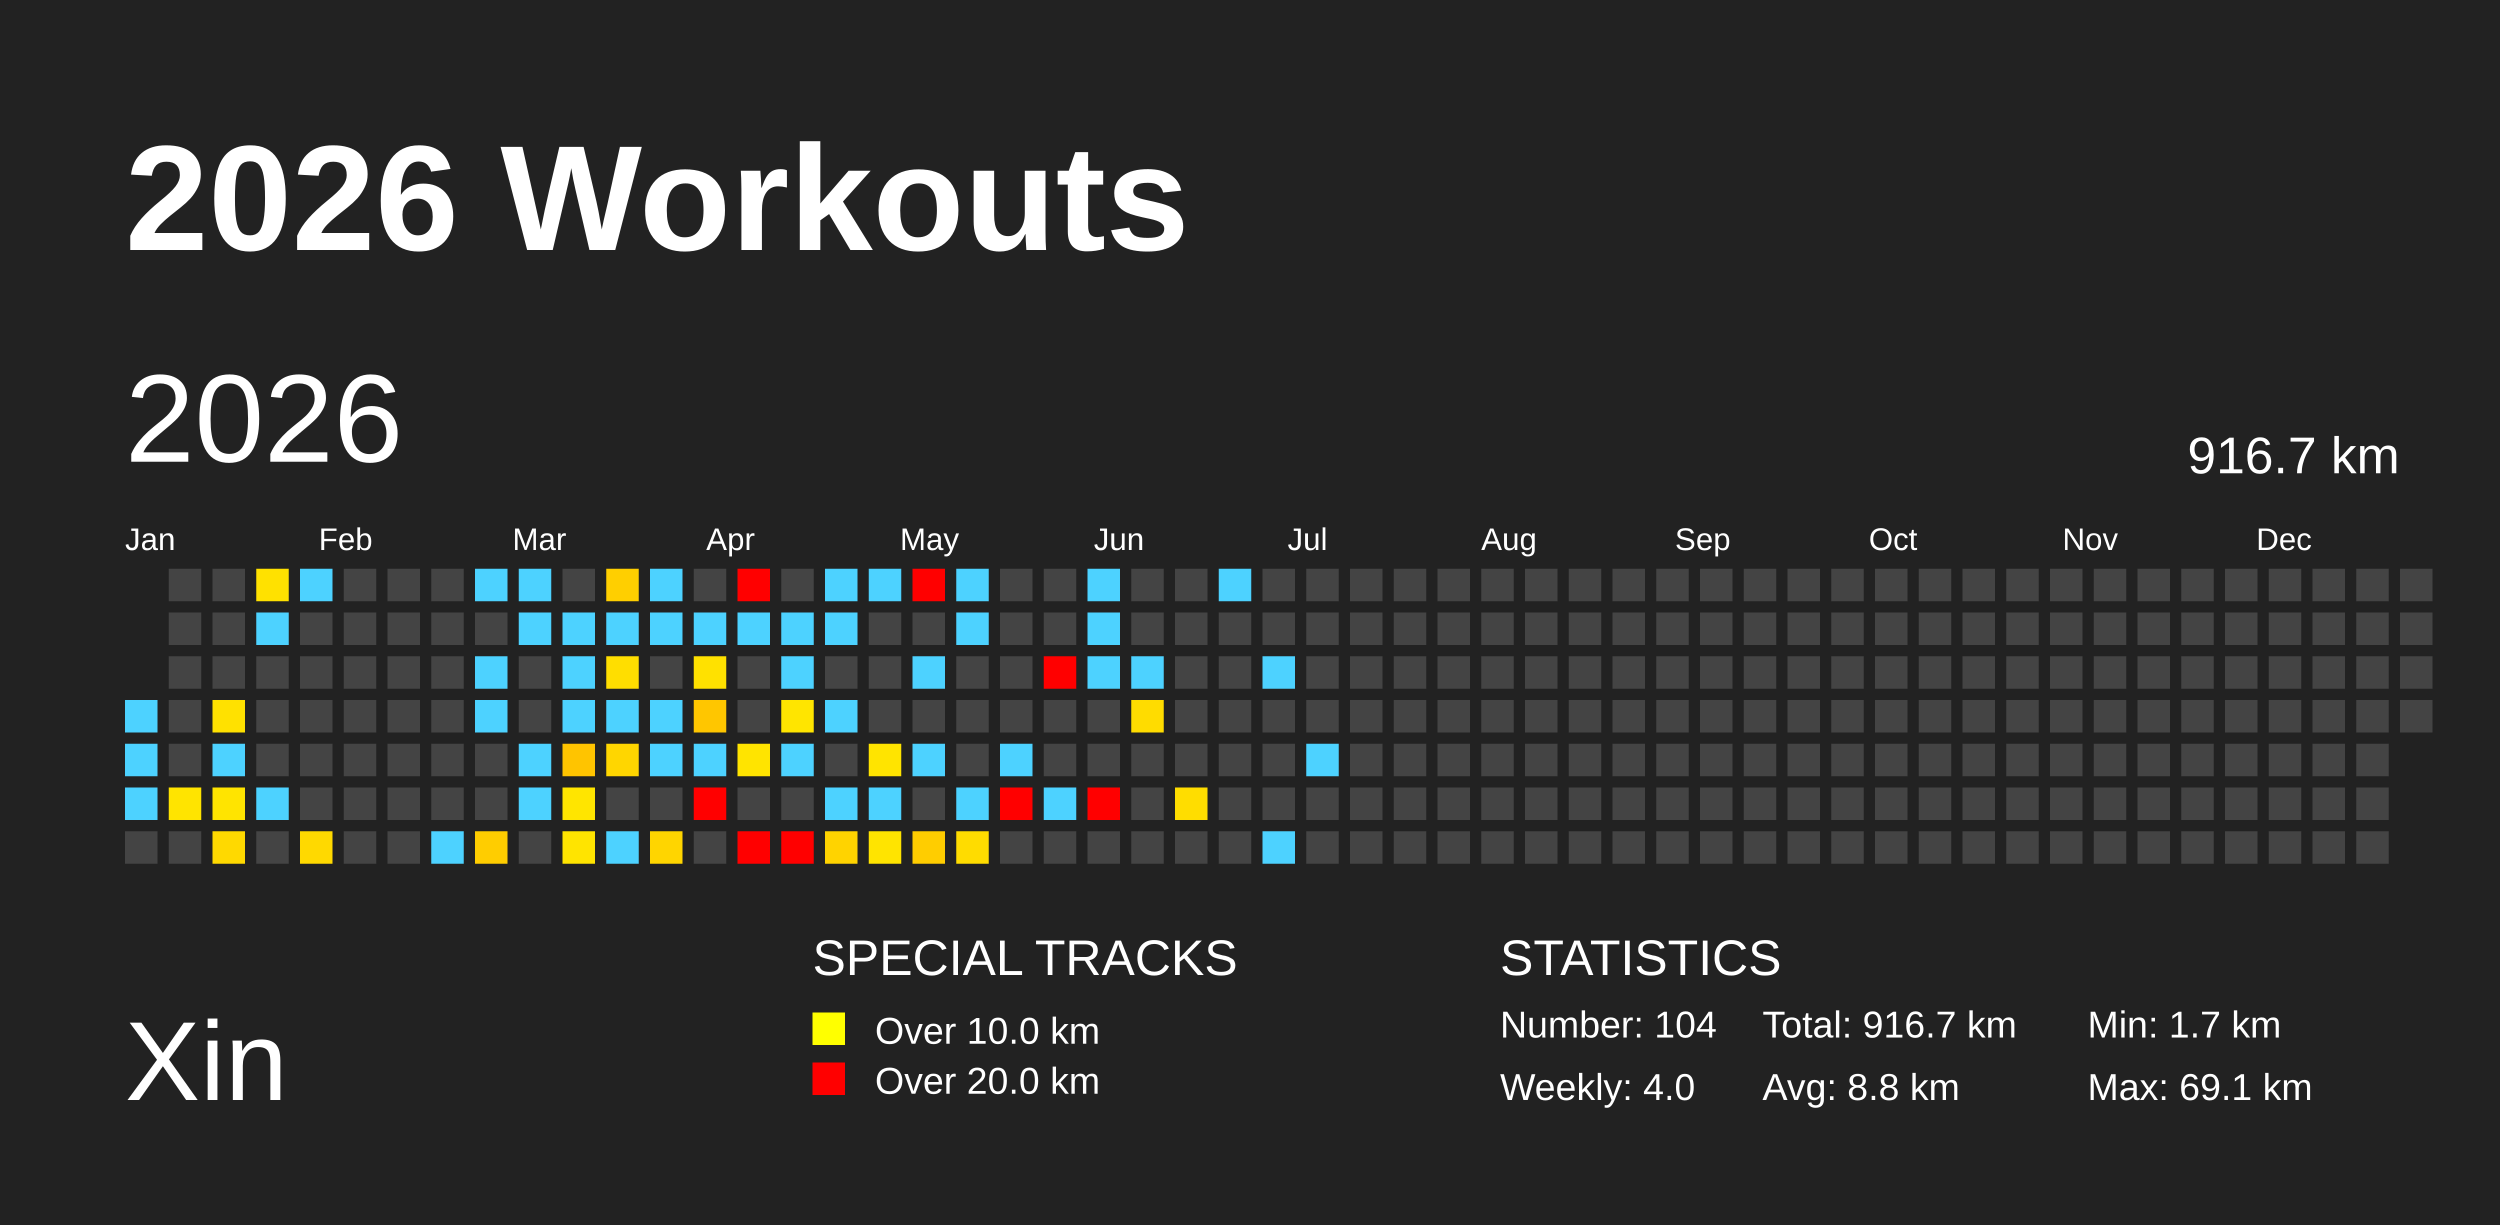
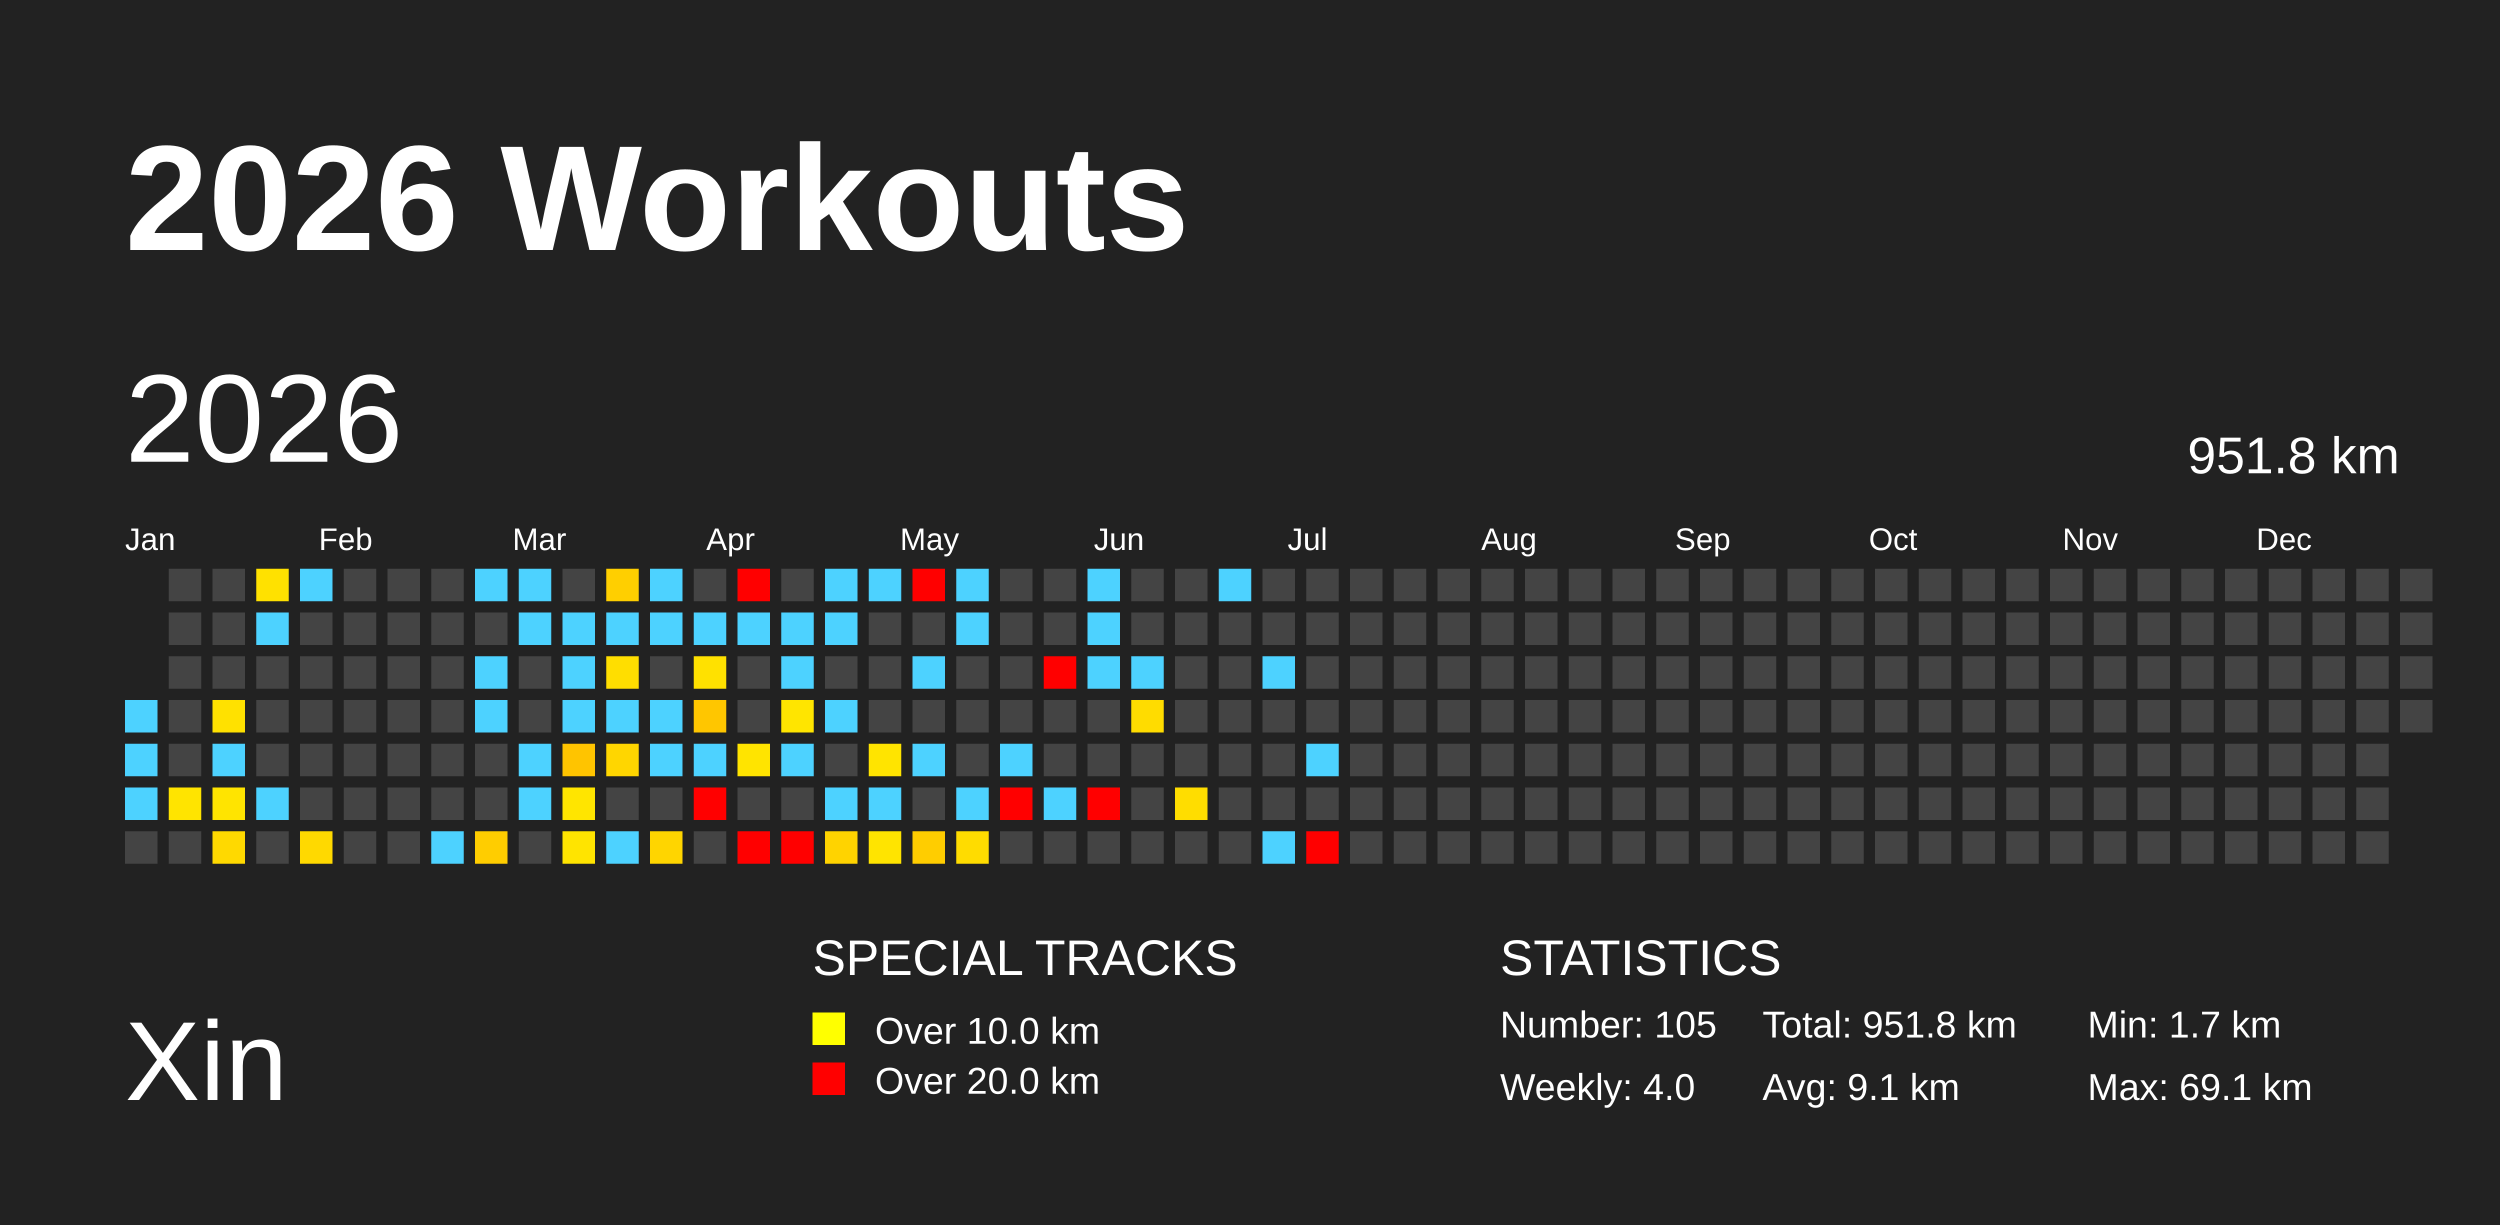
<svg xmlns="http://www.w3.org/2000/svg" baseProfile="full" height="98mm" version="1.1" viewBox="0,0,200,98" width="200mm">
  <defs />
  <rect fill="#222222" height="98" width="200" x="0" y="0" />
  <text fill="#FFFFFF" style="font-size:12px; font-family:Arial; font-weight:bold;" x="10" y="20">2026 Workouts</text>
  <text fill="#FFFFFF" style="font-size:9px; font-family:Arial" x="10" y="88">Xin</text>
  <text fill="#FFFFFF" style="font-size:4px; font-family:Arial" x="65" y="78">SPECIAL TRACKS</text>
  <rect fill="yellow" height="2.6" width="2.6" x="65" y="81" />
  <text fill="#FFFFFF" style="font-size:3px; font-family:Arial" x="70" y="83.5">Over 10.0 km</text>
  <rect fill="red" height="2.6" width="2.6" x="65" y="85" />
  <text fill="#FFFFFF" style="font-size:3px; font-family:Arial" x="70" y="87.5">Over 20.0 km</text>
  <text fill="#FFFFFF" style="font-size:4px; font-family:Arial" x="120" y="78">STATISTICS</text>
-   <text fill="#FFFFFF" style="font-size:3px; font-family:Arial" x="120" y="83">Number: 104</text>
+   <text fill="#FFFFFF" style="font-size:3px; font-family:Arial" x="120" y="83">Number: 105</text>
  <text fill="#FFFFFF" style="font-size:3px; font-family:Arial" x="120" y="88">Weekly: 4.0</text>
-   <text fill="#FFFFFF" style="font-size:3px; font-family:Arial" x="141" y="83">Total: 916.7 km</text>
-   <text fill="#FFFFFF" style="font-size:3px; font-family:Arial" x="141" y="88">Avg: 8.8 km</text>
+   <text fill="#FFFFFF" style="font-size:3px; font-family:Arial" x="141" y="83">Total: 951.8 km</text>
+   <text fill="#FFFFFF" style="font-size:3px; font-family:Arial" x="141" y="88">Avg: 9.1 km</text>
  <text fill="#FFFFFF" style="font-size:3px; font-family:Arial" x="167" y="83">Min: 1.7 km</text>
  <text fill="#FFFFFF" style="font-size:3px; font-family:Arial" x="167" y="88">Max: 69.1 km</text>
  <text dominant-baseline="hanging" fill="#FFFFFF" style="font-size:10.0px; font-family:Arial;" x="10" y="30">2026</text>
-   <text dominant-baseline="hanging" fill="#FFFFFF" style="font-size:4.125px; font-family:Arial;" x="175" y="35">916.7 km</text>
+   <text dominant-baseline="hanging" fill="#FFFFFF" style="font-size:4.125px; font-family:Arial;" x="175" y="35">951.8 km</text>
  <text fill="#FFFFFF" style="font-size:2.5px; font-family:Arial" x="10.0" y="44">Jan</text>
  <text fill="#FFFFFF" style="font-size:2.5px; font-family:Arial" x="25.5" y="44">Feb</text>
  <text fill="#FFFFFF" style="font-size:2.5px; font-family:Arial" x="41.0" y="44">Mar</text>
  <text fill="#FFFFFF" style="font-size:2.5px; font-family:Arial" x="56.5" y="44">Apr</text>
  <text fill="#FFFFFF" style="font-size:2.5px; font-family:Arial" x="72.0" y="44">May</text>
  <text fill="#FFFFFF" style="font-size:2.5px; font-family:Arial" x="87.5" y="44">Jun</text>
  <text fill="#FFFFFF" style="font-size:2.5px; font-family:Arial" x="103.0" y="44">Jul</text>
  <text fill="#FFFFFF" style="font-size:2.5px; font-family:Arial" x="118.5" y="44">Aug</text>
  <text fill="#FFFFFF" style="font-size:2.5px; font-family:Arial" x="134.0" y="44">Sep</text>
  <text fill="#FFFFFF" style="font-size:2.5px; font-family:Arial" x="149.5" y="44">Oct</text>
  <text fill="#FFFFFF" style="font-size:2.5px; font-family:Arial" x="165.0" y="44">Nov</text>
  <text fill="#FFFFFF" style="font-size:2.5px; font-family:Arial" x="180.5" y="44">Dec</text>
  <rect fill="#4dd2ff" height="2.6" width="2.6" x="10.0" y="56.0" />
  <rect fill="#4dd2ff" height="2.6" width="2.6" x="10.0" y="59.5" />
  <rect fill="#4dd2ff" height="2.6" width="2.6" x="10.0" y="63.0" />
  <rect fill="#444444" height="2.6" width="2.6" x="10.0" y="66.5" />
  <rect fill="#444444" height="2.6" width="2.6" x="13.5" y="45.5" />
  <rect fill="#444444" height="2.6" width="2.6" x="13.5" y="49.0" />
  <rect fill="#444444" height="2.6" width="2.6" x="13.5" y="52.5" />
  <rect fill="#444444" height="2.6" width="2.6" x="13.5" y="56.0" />
  <rect fill="#444444" height="2.6" width="2.6" x="13.5" y="59.5" />
  <rect fill="#ffe400" height="2.6" width="2.6" x="13.5" y="63.0" />
  <rect fill="#444444" height="2.6" width="2.6" x="13.5" y="66.5" />
  <rect fill="#444444" height="2.6" width="2.6" x="17.0" y="45.5" />
  <rect fill="#444444" height="2.6" width="2.6" x="17.0" y="49.0" />
  <rect fill="#444444" height="2.6" width="2.6" x="17.0" y="52.5" />
  <rect fill="#ffe100" height="2.6" width="2.6" x="17.0" y="56.0" />
  <rect fill="#4dd2ff" height="2.6" width="2.6" x="17.0" y="59.5" />
  <rect fill="#ffe400" height="2.6" width="2.6" x="17.0" y="63.0" />
  <rect fill="#ffd900" height="2.6" width="2.6" x="17.0" y="66.5" />
  <rect fill="#ffe100" height="2.6" width="2.6" x="20.5" y="45.5" />
  <rect fill="#4dd2ff" height="2.6" width="2.6" x="20.5" y="49.0" />
  <rect fill="#444444" height="2.6" width="2.6" x="20.5" y="52.5" />
  <rect fill="#444444" height="2.6" width="2.6" x="20.5" y="56.0" />
  <rect fill="#444444" height="2.6" width="2.6" x="20.5" y="59.5" />
  <rect fill="#4dd2ff" height="2.6" width="2.6" x="20.5" y="63.0" />
  <rect fill="#444444" height="2.6" width="2.6" x="20.5" y="66.5" />
  <rect fill="#4dd2ff" height="2.6" width="2.6" x="24.0" y="45.5" />
  <rect fill="#444444" height="2.6" width="2.6" x="24.0" y="49.0" />
  <rect fill="#444444" height="2.6" width="2.6" x="24.0" y="52.5" />
  <rect fill="#444444" height="2.6" width="2.6" x="24.0" y="56.0" />
  <rect fill="#444444" height="2.6" width="2.6" x="24.0" y="59.5" />
  <rect fill="#444444" height="2.6" width="2.6" x="24.0" y="63.0" />
  <rect fill="#ffd900" height="2.6" width="2.6" x="24.0" y="66.5" />
  <rect fill="#444444" height="2.6" width="2.6" x="27.5" y="45.5" />
  <rect fill="#444444" height="2.6" width="2.6" x="27.5" y="49.0" />
  <rect fill="#444444" height="2.6" width="2.6" x="27.5" y="52.5" />
  <rect fill="#444444" height="2.6" width="2.6" x="27.5" y="56.0" />
  <rect fill="#444444" height="2.6" width="2.6" x="27.5" y="59.5" />
  <rect fill="#444444" height="2.6" width="2.6" x="27.5" y="63.0" />
  <rect fill="#444444" height="2.6" width="2.6" x="27.5" y="66.5" />
  <rect fill="#444444" height="2.6" width="2.6" x="31.0" y="45.5" />
  <rect fill="#444444" height="2.6" width="2.6" x="31.0" y="49.0" />
  <rect fill="#444444" height="2.6" width="2.6" x="31.0" y="52.5" />
  <rect fill="#444444" height="2.6" width="2.6" x="31.0" y="56.0" />
  <rect fill="#444444" height="2.6" width="2.6" x="31.0" y="59.5" />
  <rect fill="#444444" height="2.6" width="2.6" x="31.0" y="63.0" />
  <rect fill="#444444" height="2.6" width="2.6" x="31.0" y="66.5" />
  <rect fill="#444444" height="2.6" width="2.6" x="34.5" y="45.5" />
  <rect fill="#444444" height="2.6" width="2.6" x="34.5" y="49.0" />
  <rect fill="#444444" height="2.6" width="2.6" x="34.5" y="52.5" />
  <rect fill="#444444" height="2.6" width="2.6" x="34.5" y="56.0" />
  <rect fill="#444444" height="2.6" width="2.6" x="34.5" y="59.5" />
  <rect fill="#444444" height="2.6" width="2.6" x="34.5" y="63.0" />
  <rect fill="#4dd2ff" height="2.6" width="2.6" x="34.5" y="66.5" />
  <rect fill="#4dd2ff" height="2.6" width="2.6" x="38.0" y="45.5" />
  <rect fill="#444444" height="2.6" width="2.6" x="38.0" y="49.0" />
  <rect fill="#4dd2ff" height="2.6" width="2.6" x="38.0" y="52.5" />
  <rect fill="#4dd2ff" height="2.6" width="2.6" x="38.0" y="56.0" />
  <rect fill="#444444" height="2.6" width="2.6" x="38.0" y="59.5" />
  <rect fill="#444444" height="2.6" width="2.6" x="38.0" y="63.0" />
  <rect fill="#ffcd00" height="2.6" width="2.6" x="38.0" y="66.5" />
  <rect fill="#4dd2ff" height="2.6" width="2.6" x="41.5" y="45.5" />
  <rect fill="#4dd2ff" height="2.6" width="2.6" x="41.5" y="49.0" />
  <rect fill="#444444" height="2.6" width="2.6" x="41.5" y="52.5" />
  <rect fill="#444444" height="2.6" width="2.6" x="41.5" y="56.0" />
  <rect fill="#4dd2ff" height="2.6" width="2.6" x="41.5" y="59.5" />
  <rect fill="#4dd2ff" height="2.6" width="2.6" x="41.5" y="63.0" />
  <rect fill="#444444" height="2.6" width="2.6" x="41.5" y="66.5" />
  <rect fill="#444444" height="2.6" width="2.6" x="45.0" y="45.5" />
  <rect fill="#4dd2ff" height="2.6" width="2.6" x="45.0" y="49.0" />
  <rect fill="#4dd2ff" height="2.6" width="2.6" x="45.0" y="52.5" />
  <rect fill="#4dd2ff" height="2.6" width="2.6" x="45.0" y="56.0" />
  <rect fill="#ffc400" height="2.6" width="2.6" x="45.0" y="59.5" />
  <rect fill="#ffe500" height="2.6" width="2.6" x="45.0" y="63.0" />
  <rect fill="#ffe400" height="2.6" width="2.6" x="45.0" y="66.5" />
  <rect fill="#ffcf00" height="2.6" width="2.6" x="48.5" y="45.5" />
  <rect fill="#4dd2ff" height="2.6" width="2.6" x="48.5" y="49.0" />
  <rect fill="#ffde00" height="2.6" width="2.6" x="48.5" y="52.5" />
  <rect fill="#4dd2ff" height="2.6" width="2.6" x="48.5" y="56.0" />
  <rect fill="#ffd600" height="2.6" width="2.6" x="48.5" y="59.5" />
  <rect fill="#444444" height="2.6" width="2.6" x="48.5" y="63.0" />
  <rect fill="#4dd2ff" height="2.6" width="2.6" x="48.5" y="66.5" />
  <rect fill="#4dd2ff" height="2.6" width="2.6" x="52.0" y="45.5" />
  <rect fill="#4dd2ff" height="2.6" width="2.6" x="52.0" y="49.0" />
  <rect fill="#444444" height="2.6" width="2.6" x="52.0" y="52.5" />
  <rect fill="#4dd2ff" height="2.6" width="2.6" x="52.0" y="56.0" />
  <rect fill="#4dd2ff" height="2.6" width="2.6" x="52.0" y="59.5" />
  <rect fill="#444444" height="2.6" width="2.6" x="52.0" y="63.0" />
  <rect fill="#ffd500" height="2.6" width="2.6" x="52.0" y="66.5" />
  <rect fill="#444444" height="2.6" width="2.6" x="55.5" y="45.5" />
  <rect fill="#4dd2ff" height="2.6" width="2.6" x="55.5" y="49.0" />
  <rect fill="#ffe100" height="2.6" width="2.6" x="55.5" y="52.5" />
  <rect fill="#ffc600" height="2.6" width="2.6" x="55.5" y="56.0" />
  <rect fill="#4dd2ff" height="2.6" width="2.6" x="55.5" y="59.5" />
  <rect fill="red" height="2.6" width="2.6" x="55.5" y="63.0" />
  <rect fill="#444444" height="2.6" width="2.6" x="55.5" y="66.5" />
  <rect fill="red" height="2.6" width="2.6" x="59.0" y="45.5" />
  <rect fill="#4dd2ff" height="2.6" width="2.6" x="59.0" y="49.0" />
  <rect fill="#444444" height="2.6" width="2.6" x="59.0" y="52.5" />
  <rect fill="#444444" height="2.6" width="2.6" x="59.0" y="56.0" />
  <rect fill="#ffe400" height="2.6" width="2.6" x="59.0" y="59.5" />
  <rect fill="#444444" height="2.6" width="2.6" x="59.0" y="63.0" />
  <rect fill="red" height="2.6" width="2.6" x="59.0" y="66.5" />
  <rect fill="#444444" height="2.6" width="2.6" x="62.5" y="45.5" />
  <rect fill="#4dd2ff" height="2.6" width="2.6" x="62.5" y="49.0" />
  <rect fill="#4dd2ff" height="2.6" width="2.6" x="62.5" y="52.5" />
  <rect fill="#ffe500" height="2.6" width="2.6" x="62.5" y="56.0" />
  <rect fill="#4dd2ff" height="2.6" width="2.6" x="62.5" y="59.5" />
  <rect fill="#444444" height="2.6" width="2.6" x="62.5" y="63.0" />
  <rect fill="red" height="2.6" width="2.6" x="62.5" y="66.5" />
  <rect fill="#4dd2ff" height="2.6" width="2.6" x="66.0" y="45.5" />
  <rect fill="#4dd2ff" height="2.6" width="2.6" x="66.0" y="49.0" />
  <rect fill="#444444" height="2.6" width="2.6" x="66.0" y="52.5" />
  <rect fill="#4dd2ff" height="2.6" width="2.6" x="66.0" y="56.0" />
  <rect fill="#444444" height="2.6" width="2.6" x="66.0" y="59.5" />
  <rect fill="#4dd2ff" height="2.6" width="2.6" x="66.0" y="63.0" />
  <rect fill="#ffd300" height="2.6" width="2.6" x="66.0" y="66.5" />
  <rect fill="#4dd2ff" height="2.6" width="2.6" x="69.5" y="45.5" />
  <rect fill="#444444" height="2.6" width="2.6" x="69.5" y="49.0" />
  <rect fill="#444444" height="2.6" width="2.6" x="69.5" y="52.5" />
  <rect fill="#444444" height="2.6" width="2.6" x="69.5" y="56.0" />
  <rect fill="#ffe400" height="2.6" width="2.6" x="69.5" y="59.5" />
  <rect fill="#4dd2ff" height="2.6" width="2.6" x="69.5" y="63.0" />
  <rect fill="#ffe400" height="2.6" width="2.6" x="69.5" y="66.5" />
  <rect fill="red" height="2.6" width="2.6" x="73.0" y="45.5" />
  <rect fill="#444444" height="2.6" width="2.6" x="73.0" y="49.0" />
  <rect fill="#4dd2ff" height="2.6" width="2.6" x="73.0" y="52.5" />
  <rect fill="#444444" height="2.6" width="2.6" x="73.0" y="56.0" />
  <rect fill="#4dd2ff" height="2.6" width="2.6" x="73.0" y="59.5" />
  <rect fill="#444444" height="2.6" width="2.6" x="73.0" y="63.0" />
  <rect fill="#ffcd00" height="2.6" width="2.6" x="73.0" y="66.5" />
  <rect fill="#4dd2ff" height="2.6" width="2.6" x="76.5" y="45.5" />
  <rect fill="#4dd2ff" height="2.6" width="2.6" x="76.5" y="49.0" />
  <rect fill="#444444" height="2.6" width="2.6" x="76.5" y="52.5" />
  <rect fill="#444444" height="2.6" width="2.6" x="76.5" y="56.0" />
  <rect fill="#444444" height="2.6" width="2.6" x="76.5" y="59.5" />
  <rect fill="#4dd2ff" height="2.6" width="2.6" x="76.5" y="63.0" />
  <rect fill="#ffdc00" height="2.6" width="2.6" x="76.5" y="66.5" />
  <rect fill="#444444" height="2.6" width="2.6" x="80.0" y="45.5" />
  <rect fill="#444444" height="2.6" width="2.6" x="80.0" y="49.0" />
  <rect fill="#444444" height="2.6" width="2.6" x="80.0" y="52.5" />
  <rect fill="#444444" height="2.6" width="2.6" x="80.0" y="56.0" />
  <rect fill="#4dd2ff" height="2.6" width="2.6" x="80.0" y="59.5" />
  <rect fill="red" height="2.6" width="2.6" x="80.0" y="63.0" />
  <rect fill="#444444" height="2.6" width="2.6" x="80.0" y="66.5" />
  <rect fill="#444444" height="2.6" width="2.6" x="83.5" y="45.5" />
  <rect fill="#444444" height="2.6" width="2.6" x="83.5" y="49.0" />
  <rect fill="red" height="2.6" width="2.6" x="83.5" y="52.5" />
  <rect fill="#444444" height="2.6" width="2.6" x="83.5" y="56.0" />
  <rect fill="#444444" height="2.6" width="2.6" x="83.5" y="59.5" />
  <rect fill="#4dd2ff" height="2.6" width="2.6" x="83.5" y="63.0" />
  <rect fill="#444444" height="2.6" width="2.6" x="83.5" y="66.5" />
  <rect fill="#4dd2ff" height="2.6" width="2.6" x="87.0" y="45.5" />
  <rect fill="#4dd2ff" height="2.6" width="2.6" x="87.0" y="49.0" />
  <rect fill="#4dd2ff" height="2.6" width="2.6" x="87.0" y="52.5" />
  <rect fill="#444444" height="2.6" width="2.6" x="87.0" y="56.0" />
  <rect fill="#444444" height="2.6" width="2.6" x="87.0" y="59.5" />
  <rect fill="red" height="2.6" width="2.6" x="87.0" y="63.0" />
  <rect fill="#444444" height="2.6" width="2.6" x="87.0" y="66.5" />
  <rect fill="#444444" height="2.6" width="2.6" x="90.5" y="45.5" />
  <rect fill="#444444" height="2.6" width="2.6" x="90.5" y="49.0" />
  <rect fill="#4dd2ff" height="2.6" width="2.6" x="90.5" y="52.5" />
  <rect fill="#ffdc00" height="2.6" width="2.6" x="90.5" y="56.0" />
  <rect fill="#444444" height="2.6" width="2.6" x="90.5" y="59.5" />
  <rect fill="#444444" height="2.6" width="2.6" x="90.5" y="63.0" />
  <rect fill="#444444" height="2.6" width="2.6" x="90.5" y="66.5" />
  <rect fill="#444444" height="2.6" width="2.6" x="94.0" y="45.5" />
  <rect fill="#444444" height="2.6" width="2.6" x="94.0" y="49.0" />
  <rect fill="#444444" height="2.6" width="2.6" x="94.0" y="52.5" />
  <rect fill="#444444" height="2.6" width="2.6" x="94.0" y="56.0" />
  <rect fill="#444444" height="2.6" width="2.6" x="94.0" y="59.5" />
  <rect fill="#ffdd00" height="2.6" width="2.6" x="94.0" y="63.0" />
  <rect fill="#444444" height="2.6" width="2.6" x="94.0" y="66.5" />
  <rect fill="#4dd2ff" height="2.6" width="2.6" x="97.5" y="45.5" />
  <rect fill="#444444" height="2.6" width="2.6" x="97.5" y="49.0" />
  <rect fill="#444444" height="2.6" width="2.6" x="97.5" y="52.5" />
  <rect fill="#444444" height="2.6" width="2.6" x="97.5" y="56.0" />
  <rect fill="#444444" height="2.6" width="2.6" x="97.5" y="59.5" />
  <rect fill="#444444" height="2.6" width="2.6" x="97.5" y="63.0" />
  <rect fill="#444444" height="2.6" width="2.6" x="97.5" y="66.5" />
  <rect fill="#444444" height="2.6" width="2.6" x="101.0" y="45.5" />
  <rect fill="#444444" height="2.6" width="2.6" x="101.0" y="49.0" />
  <rect fill="#4dd2ff" height="2.6" width="2.6" x="101.0" y="52.5" />
  <rect fill="#444444" height="2.6" width="2.6" x="101.0" y="56.0" />
  <rect fill="#444444" height="2.6" width="2.6" x="101.0" y="59.5" />
  <rect fill="#444444" height="2.6" width="2.6" x="101.0" y="63.0" />
  <rect fill="#4dd2ff" height="2.6" width="2.6" x="101.0" y="66.5" />
  <rect fill="#444444" height="2.6" width="2.6" x="104.5" y="45.5" />
  <rect fill="#444444" height="2.6" width="2.6" x="104.5" y="49.0" />
  <rect fill="#444444" height="2.6" width="2.6" x="104.5" y="52.5" />
  <rect fill="#444444" height="2.6" width="2.6" x="104.5" y="56.0" />
  <rect fill="#4dd2ff" height="2.6" width="2.6" x="104.5" y="59.5" />
  <rect fill="#444444" height="2.6" width="2.6" x="104.5" y="63.0" />
-   <rect fill="#444444" height="2.6" width="2.6" x="104.5" y="66.5" />
+   <rect fill="red" height="2.6" width="2.6" x="104.5" y="66.5" />
  <rect fill="#444444" height="2.6" width="2.6" x="108.0" y="45.5" />
  <rect fill="#444444" height="2.6" width="2.6" x="108.0" y="49.0" />
  <rect fill="#444444" height="2.6" width="2.6" x="108.0" y="52.5" />
  <rect fill="#444444" height="2.6" width="2.6" x="108.0" y="56.0" />
  <rect fill="#444444" height="2.6" width="2.6" x="108.0" y="59.5" />
  <rect fill="#444444" height="2.6" width="2.6" x="108.0" y="63.0" />
  <rect fill="#444444" height="2.6" width="2.6" x="108.0" y="66.5" />
  <rect fill="#444444" height="2.6" width="2.6" x="111.5" y="45.5" />
  <rect fill="#444444" height="2.6" width="2.6" x="111.5" y="49.0" />
  <rect fill="#444444" height="2.6" width="2.6" x="111.5" y="52.5" />
  <rect fill="#444444" height="2.6" width="2.6" x="111.5" y="56.0" />
  <rect fill="#444444" height="2.6" width="2.6" x="111.5" y="59.5" />
  <rect fill="#444444" height="2.6" width="2.6" x="111.5" y="63.0" />
  <rect fill="#444444" height="2.6" width="2.6" x="111.5" y="66.5" />
  <rect fill="#444444" height="2.6" width="2.6" x="115.0" y="45.5" />
  <rect fill="#444444" height="2.6" width="2.6" x="115.0" y="49.0" />
  <rect fill="#444444" height="2.6" width="2.6" x="115.0" y="52.5" />
  <rect fill="#444444" height="2.6" width="2.6" x="115.0" y="56.0" />
  <rect fill="#444444" height="2.6" width="2.6" x="115.0" y="59.5" />
  <rect fill="#444444" height="2.6" width="2.6" x="115.0" y="63.0" />
  <rect fill="#444444" height="2.6" width="2.6" x="115.0" y="66.5" />
  <rect fill="#444444" height="2.6" width="2.6" x="118.5" y="45.5" />
  <rect fill="#444444" height="2.6" width="2.6" x="118.5" y="49.0" />
  <rect fill="#444444" height="2.6" width="2.6" x="118.5" y="52.5" />
  <rect fill="#444444" height="2.6" width="2.6" x="118.5" y="56.0" />
  <rect fill="#444444" height="2.6" width="2.6" x="118.5" y="59.5" />
  <rect fill="#444444" height="2.6" width="2.6" x="118.5" y="63.0" />
  <rect fill="#444444" height="2.6" width="2.6" x="118.5" y="66.5" />
  <rect fill="#444444" height="2.6" width="2.6" x="122.0" y="45.5" />
  <rect fill="#444444" height="2.6" width="2.6" x="122.0" y="49.0" />
  <rect fill="#444444" height="2.6" width="2.6" x="122.0" y="52.5" />
  <rect fill="#444444" height="2.6" width="2.6" x="122.0" y="56.0" />
  <rect fill="#444444" height="2.6" width="2.6" x="122.0" y="59.5" />
  <rect fill="#444444" height="2.6" width="2.6" x="122.0" y="63.0" />
  <rect fill="#444444" height="2.6" width="2.6" x="122.0" y="66.5" />
  <rect fill="#444444" height="2.6" width="2.6" x="125.5" y="45.5" />
  <rect fill="#444444" height="2.6" width="2.6" x="125.5" y="49.0" />
  <rect fill="#444444" height="2.6" width="2.6" x="125.5" y="52.5" />
  <rect fill="#444444" height="2.6" width="2.6" x="125.5" y="56.0" />
  <rect fill="#444444" height="2.6" width="2.6" x="125.5" y="59.5" />
  <rect fill="#444444" height="2.6" width="2.6" x="125.5" y="63.0" />
  <rect fill="#444444" height="2.6" width="2.6" x="125.5" y="66.5" />
  <rect fill="#444444" height="2.6" width="2.6" x="129.0" y="45.5" />
  <rect fill="#444444" height="2.6" width="2.6" x="129.0" y="49.0" />
  <rect fill="#444444" height="2.6" width="2.6" x="129.0" y="52.5" />
  <rect fill="#444444" height="2.6" width="2.6" x="129.0" y="56.0" />
  <rect fill="#444444" height="2.6" width="2.6" x="129.0" y="59.5" />
  <rect fill="#444444" height="2.6" width="2.6" x="129.0" y="63.0" />
  <rect fill="#444444" height="2.6" width="2.6" x="129.0" y="66.5" />
  <rect fill="#444444" height="2.6" width="2.6" x="132.5" y="45.5" />
  <rect fill="#444444" height="2.6" width="2.6" x="132.5" y="49.0" />
  <rect fill="#444444" height="2.6" width="2.6" x="132.5" y="52.5" />
  <rect fill="#444444" height="2.6" width="2.6" x="132.5" y="56.0" />
  <rect fill="#444444" height="2.6" width="2.6" x="132.5" y="59.5" />
  <rect fill="#444444" height="2.6" width="2.6" x="132.5" y="63.0" />
  <rect fill="#444444" height="2.6" width="2.6" x="132.5" y="66.5" />
  <rect fill="#444444" height="2.6" width="2.6" x="136.0" y="45.5" />
  <rect fill="#444444" height="2.6" width="2.6" x="136.0" y="49.0" />
  <rect fill="#444444" height="2.6" width="2.6" x="136.0" y="52.5" />
  <rect fill="#444444" height="2.6" width="2.6" x="136.0" y="56.0" />
  <rect fill="#444444" height="2.6" width="2.6" x="136.0" y="59.5" />
  <rect fill="#444444" height="2.6" width="2.6" x="136.0" y="63.0" />
  <rect fill="#444444" height="2.6" width="2.6" x="136.0" y="66.5" />
  <rect fill="#444444" height="2.6" width="2.6" x="139.5" y="45.5" />
  <rect fill="#444444" height="2.6" width="2.6" x="139.5" y="49.0" />
  <rect fill="#444444" height="2.6" width="2.6" x="139.5" y="52.5" />
  <rect fill="#444444" height="2.6" width="2.6" x="139.5" y="56.0" />
  <rect fill="#444444" height="2.6" width="2.6" x="139.5" y="59.5" />
  <rect fill="#444444" height="2.6" width="2.6" x="139.5" y="63.0" />
  <rect fill="#444444" height="2.6" width="2.6" x="139.5" y="66.5" />
  <rect fill="#444444" height="2.6" width="2.6" x="143.0" y="45.5" />
  <rect fill="#444444" height="2.6" width="2.6" x="143.0" y="49.0" />
  <rect fill="#444444" height="2.6" width="2.6" x="143.0" y="52.5" />
  <rect fill="#444444" height="2.6" width="2.6" x="143.0" y="56.0" />
  <rect fill="#444444" height="2.6" width="2.6" x="143.0" y="59.5" />
  <rect fill="#444444" height="2.6" width="2.6" x="143.0" y="63.0" />
  <rect fill="#444444" height="2.6" width="2.6" x="143.0" y="66.5" />
  <rect fill="#444444" height="2.6" width="2.6" x="146.5" y="45.5" />
  <rect fill="#444444" height="2.6" width="2.6" x="146.5" y="49.0" />
  <rect fill="#444444" height="2.6" width="2.6" x="146.5" y="52.5" />
  <rect fill="#444444" height="2.6" width="2.6" x="146.5" y="56.0" />
  <rect fill="#444444" height="2.6" width="2.6" x="146.5" y="59.5" />
  <rect fill="#444444" height="2.6" width="2.6" x="146.5" y="63.0" />
  <rect fill="#444444" height="2.6" width="2.6" x="146.5" y="66.5" />
  <rect fill="#444444" height="2.6" width="2.6" x="150.0" y="45.5" />
  <rect fill="#444444" height="2.6" width="2.6" x="150.0" y="49.0" />
  <rect fill="#444444" height="2.6" width="2.6" x="150.0" y="52.5" />
  <rect fill="#444444" height="2.6" width="2.6" x="150.0" y="56.0" />
  <rect fill="#444444" height="2.6" width="2.6" x="150.0" y="59.5" />
  <rect fill="#444444" height="2.6" width="2.6" x="150.0" y="63.0" />
  <rect fill="#444444" height="2.6" width="2.6" x="150.0" y="66.5" />
  <rect fill="#444444" height="2.6" width="2.6" x="153.5" y="45.5" />
  <rect fill="#444444" height="2.6" width="2.6" x="153.5" y="49.0" />
  <rect fill="#444444" height="2.6" width="2.6" x="153.5" y="52.5" />
  <rect fill="#444444" height="2.6" width="2.6" x="153.5" y="56.0" />
  <rect fill="#444444" height="2.6" width="2.6" x="153.5" y="59.5" />
  <rect fill="#444444" height="2.6" width="2.6" x="153.5" y="63.0" />
  <rect fill="#444444" height="2.6" width="2.6" x="153.5" y="66.5" />
  <rect fill="#444444" height="2.6" width="2.6" x="157.0" y="45.5" />
  <rect fill="#444444" height="2.6" width="2.6" x="157.0" y="49.0" />
  <rect fill="#444444" height="2.6" width="2.6" x="157.0" y="52.5" />
  <rect fill="#444444" height="2.6" width="2.6" x="157.0" y="56.0" />
  <rect fill="#444444" height="2.6" width="2.6" x="157.0" y="59.5" />
  <rect fill="#444444" height="2.6" width="2.6" x="157.0" y="63.0" />
  <rect fill="#444444" height="2.6" width="2.6" x="157.0" y="66.5" />
  <rect fill="#444444" height="2.6" width="2.6" x="160.5" y="45.5" />
  <rect fill="#444444" height="2.6" width="2.6" x="160.5" y="49.0" />
  <rect fill="#444444" height="2.6" width="2.6" x="160.5" y="52.5" />
  <rect fill="#444444" height="2.6" width="2.6" x="160.5" y="56.0" />
  <rect fill="#444444" height="2.6" width="2.6" x="160.5" y="59.5" />
  <rect fill="#444444" height="2.6" width="2.6" x="160.5" y="63.0" />
  <rect fill="#444444" height="2.6" width="2.6" x="160.5" y="66.5" />
  <rect fill="#444444" height="2.6" width="2.6" x="164.0" y="45.5" />
  <rect fill="#444444" height="2.6" width="2.6" x="164.0" y="49.0" />
  <rect fill="#444444" height="2.6" width="2.6" x="164.0" y="52.5" />
  <rect fill="#444444" height="2.6" width="2.6" x="164.0" y="56.0" />
  <rect fill="#444444" height="2.6" width="2.6" x="164.0" y="59.5" />
  <rect fill="#444444" height="2.6" width="2.6" x="164.0" y="63.0" />
  <rect fill="#444444" height="2.6" width="2.6" x="164.0" y="66.5" />
  <rect fill="#444444" height="2.6" width="2.6" x="167.5" y="45.5" />
  <rect fill="#444444" height="2.6" width="2.6" x="167.5" y="49.0" />
  <rect fill="#444444" height="2.6" width="2.6" x="167.5" y="52.5" />
  <rect fill="#444444" height="2.6" width="2.6" x="167.5" y="56.0" />
  <rect fill="#444444" height="2.6" width="2.6" x="167.5" y="59.5" />
  <rect fill="#444444" height="2.6" width="2.6" x="167.5" y="63.0" />
  <rect fill="#444444" height="2.6" width="2.6" x="167.5" y="66.5" />
  <rect fill="#444444" height="2.6" width="2.6" x="171.0" y="45.5" />
  <rect fill="#444444" height="2.6" width="2.6" x="171.0" y="49.0" />
  <rect fill="#444444" height="2.6" width="2.6" x="171.0" y="52.5" />
  <rect fill="#444444" height="2.6" width="2.6" x="171.0" y="56.0" />
  <rect fill="#444444" height="2.6" width="2.6" x="171.0" y="59.5" />
  <rect fill="#444444" height="2.6" width="2.6" x="171.0" y="63.0" />
  <rect fill="#444444" height="2.6" width="2.6" x="171.0" y="66.5" />
  <rect fill="#444444" height="2.6" width="2.6" x="174.5" y="45.5" />
  <rect fill="#444444" height="2.6" width="2.6" x="174.5" y="49.0" />
  <rect fill="#444444" height="2.6" width="2.6" x="174.5" y="52.5" />
  <rect fill="#444444" height="2.6" width="2.6" x="174.5" y="56.0" />
  <rect fill="#444444" height="2.6" width="2.6" x="174.5" y="59.5" />
  <rect fill="#444444" height="2.6" width="2.6" x="174.5" y="63.0" />
  <rect fill="#444444" height="2.6" width="2.6" x="174.5" y="66.5" />
  <rect fill="#444444" height="2.6" width="2.6" x="178.0" y="45.5" />
  <rect fill="#444444" height="2.6" width="2.6" x="178.0" y="49.0" />
  <rect fill="#444444" height="2.6" width="2.6" x="178.0" y="52.5" />
  <rect fill="#444444" height="2.6" width="2.6" x="178.0" y="56.0" />
  <rect fill="#444444" height="2.6" width="2.6" x="178.0" y="59.5" />
  <rect fill="#444444" height="2.6" width="2.6" x="178.0" y="63.0" />
  <rect fill="#444444" height="2.6" width="2.6" x="178.0" y="66.5" />
  <rect fill="#444444" height="2.6" width="2.6" x="181.5" y="45.5" />
  <rect fill="#444444" height="2.6" width="2.6" x="181.5" y="49.0" />
  <rect fill="#444444" height="2.6" width="2.6" x="181.5" y="52.5" />
  <rect fill="#444444" height="2.6" width="2.6" x="181.5" y="56.0" />
  <rect fill="#444444" height="2.6" width="2.6" x="181.5" y="59.5" />
  <rect fill="#444444" height="2.6" width="2.6" x="181.5" y="63.0" />
  <rect fill="#444444" height="2.6" width="2.6" x="181.5" y="66.5" />
  <rect fill="#444444" height="2.6" width="2.6" x="185.0" y="45.5" />
  <rect fill="#444444" height="2.6" width="2.6" x="185.0" y="49.0" />
  <rect fill="#444444" height="2.6" width="2.6" x="185.0" y="52.5" />
  <rect fill="#444444" height="2.6" width="2.6" x="185.0" y="56.0" />
  <rect fill="#444444" height="2.6" width="2.6" x="185.0" y="59.5" />
  <rect fill="#444444" height="2.6" width="2.6" x="185.0" y="63.0" />
  <rect fill="#444444" height="2.6" width="2.6" x="185.0" y="66.5" />
  <rect fill="#444444" height="2.6" width="2.6" x="188.5" y="45.5" />
  <rect fill="#444444" height="2.6" width="2.6" x="188.5" y="49.0" />
  <rect fill="#444444" height="2.6" width="2.6" x="188.5" y="52.5" />
  <rect fill="#444444" height="2.6" width="2.6" x="188.5" y="56.0" />
  <rect fill="#444444" height="2.6" width="2.6" x="188.5" y="59.5" />
  <rect fill="#444444" height="2.6" width="2.6" x="188.5" y="63.0" />
  <rect fill="#444444" height="2.6" width="2.6" x="188.5" y="66.5" />
  <rect fill="#444444" height="2.6" width="2.6" x="192.0" y="45.5" />
  <rect fill="#444444" height="2.6" width="2.6" x="192.0" y="49.0" />
  <rect fill="#444444" height="2.6" width="2.6" x="192.0" y="52.5" />
  <rect fill="#444444" height="2.6" width="2.6" x="192.0" y="56.0" />
</svg>
